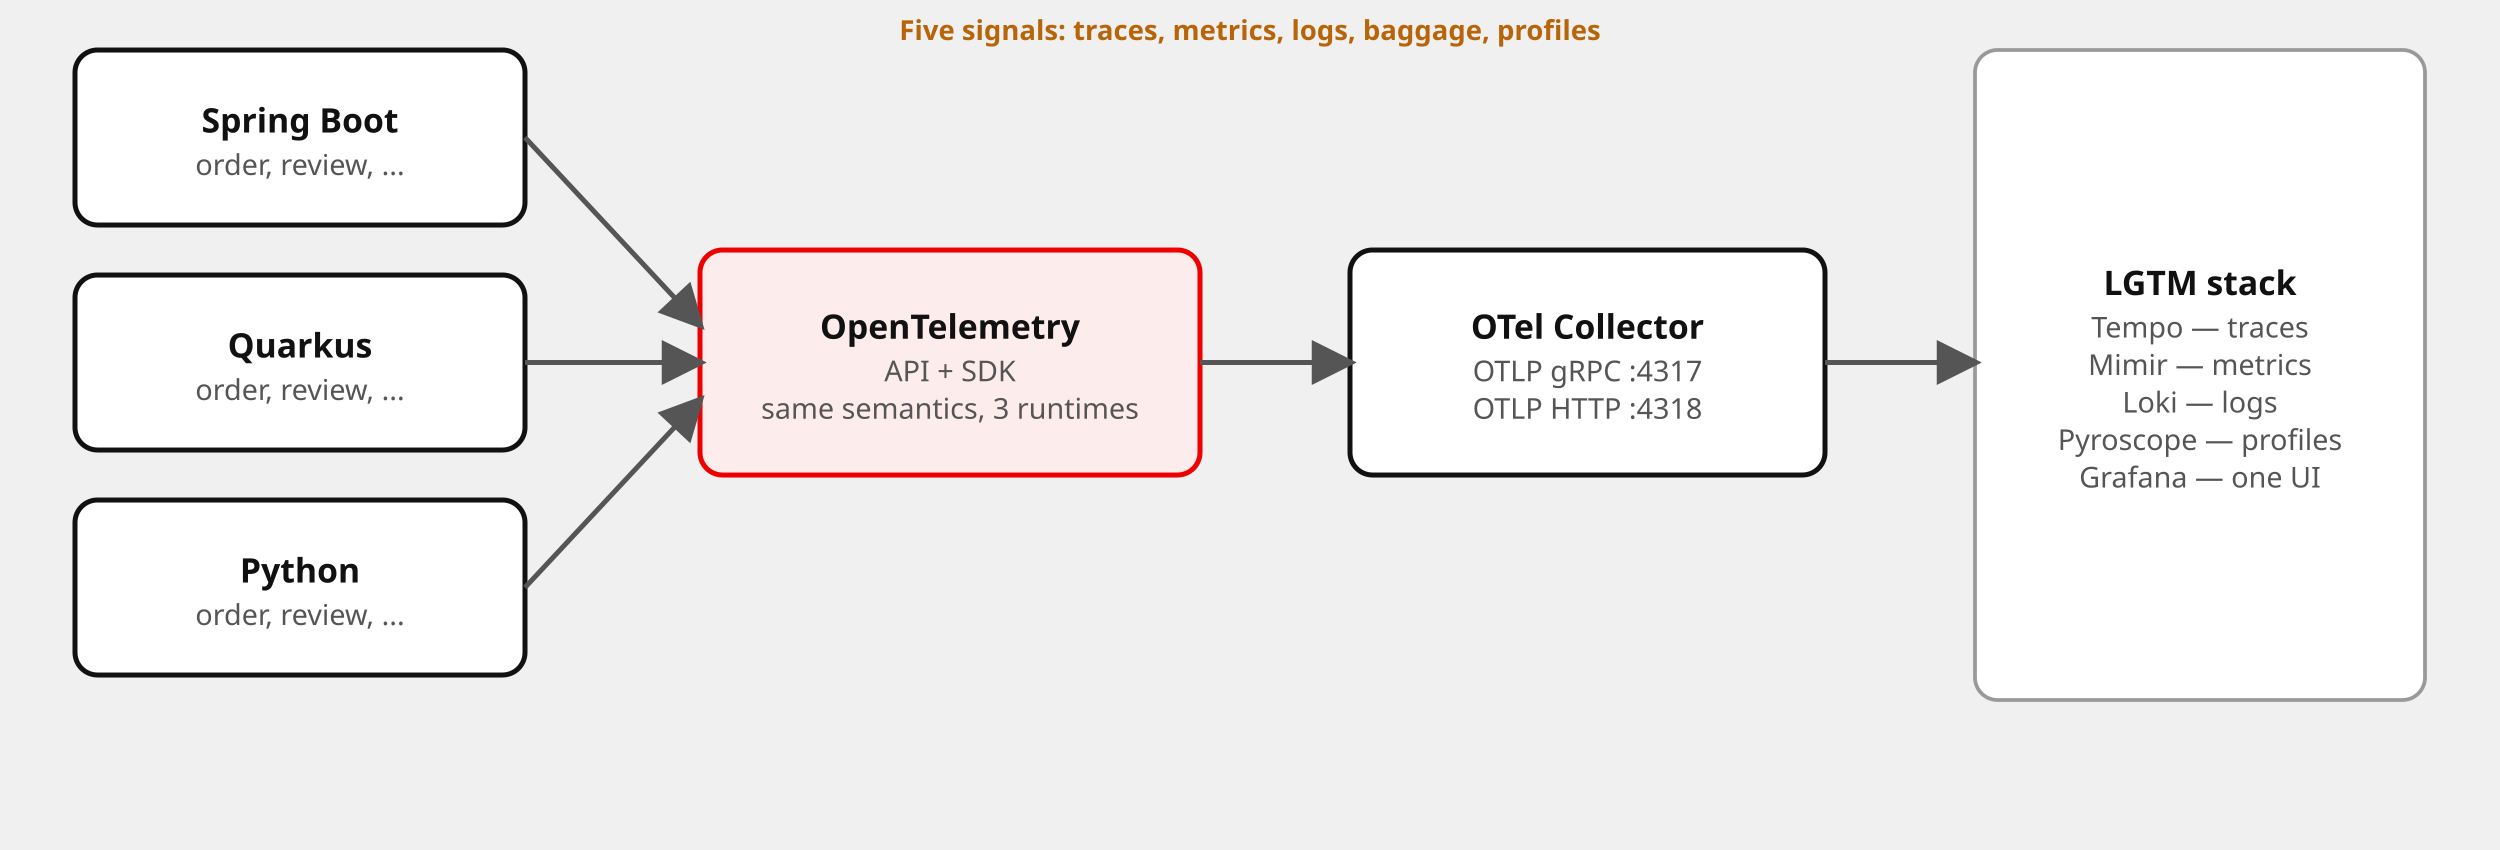
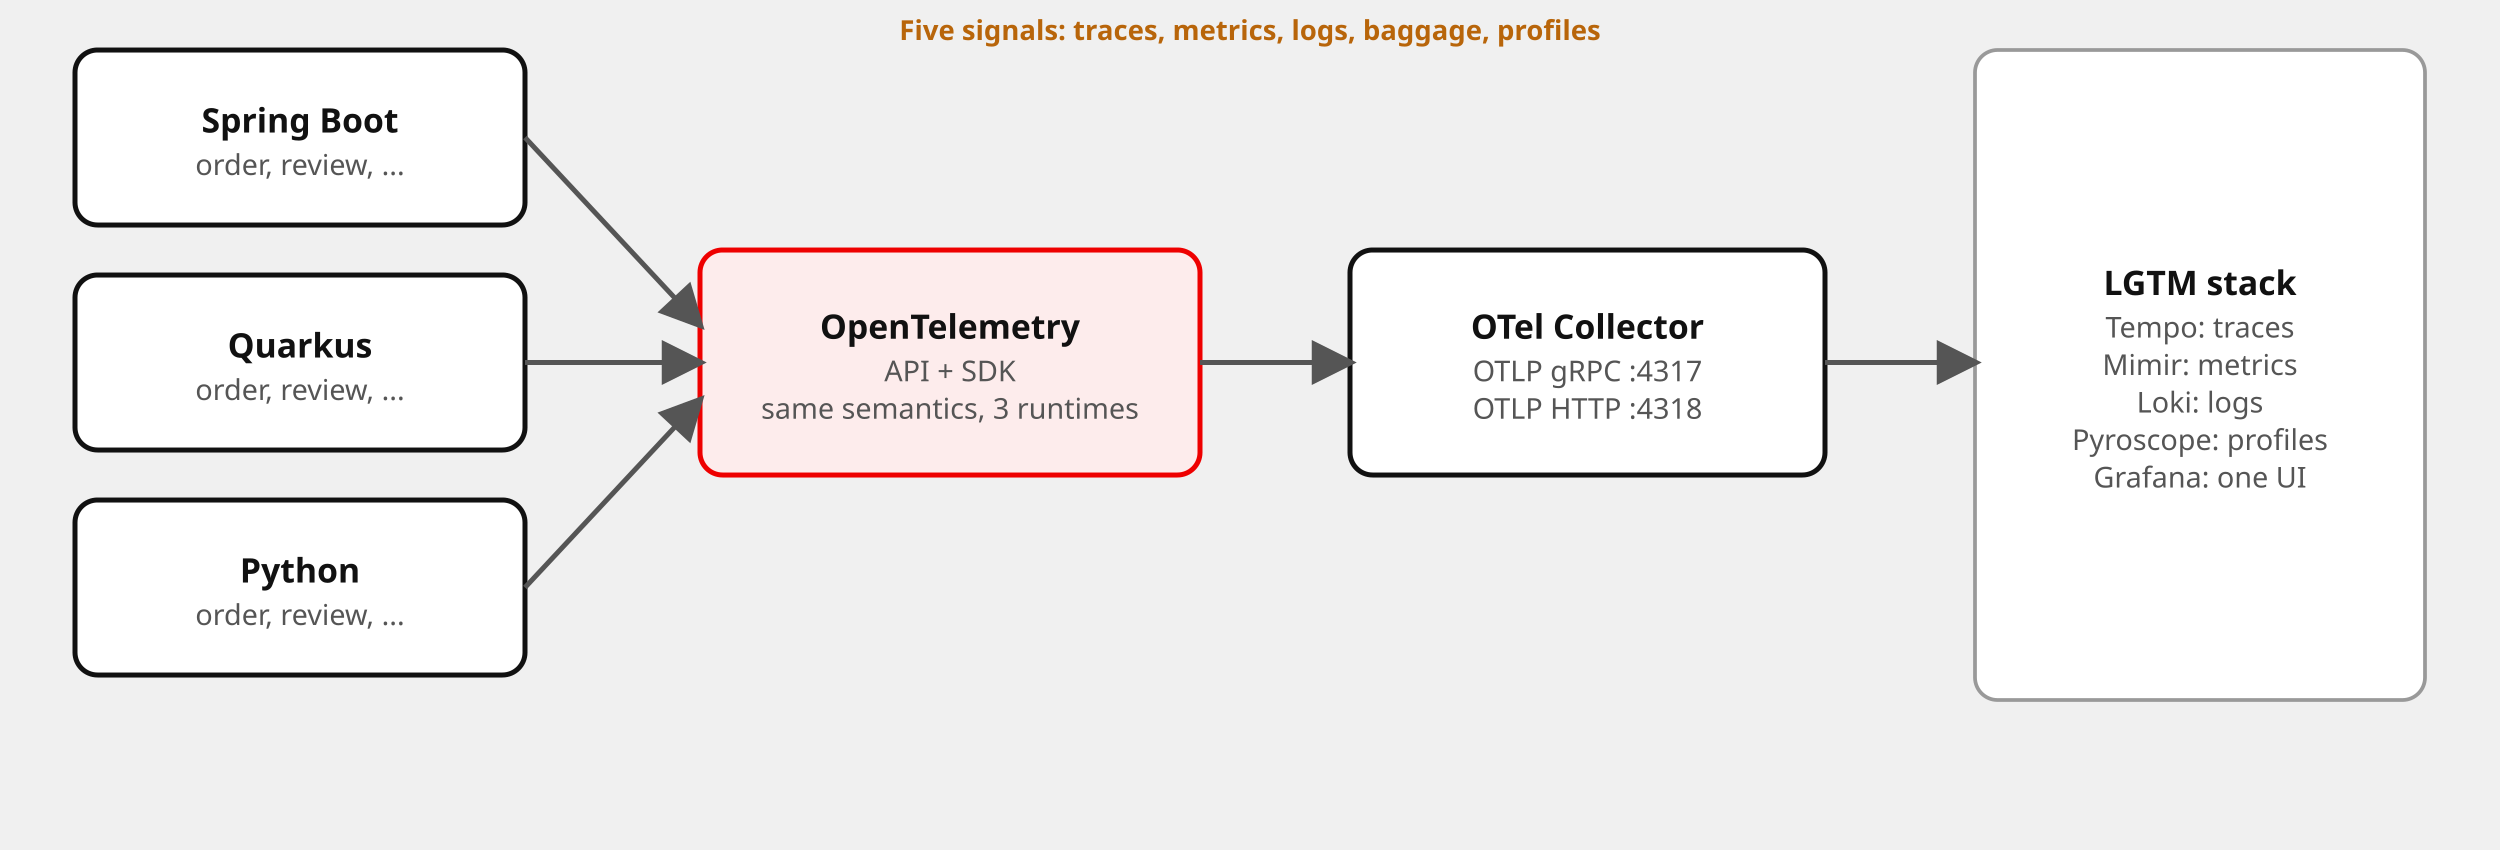
<svg xmlns="http://www.w3.org/2000/svg" viewBox="0 0 1000 340" font-family="'Red Hat Text', system-ui, sans-serif" role="img">
  <defs>
    <marker id="a" viewBox="0 0 10 10" refX="8.5" refY="5" markerWidth="9" markerHeight="9" orient="auto-start-reverse">
      <path d="M0,0 L10,5 L0,10 z" fill="#555" />
    </marker>
    <marker id="am" viewBox="0 0 10 10" refX="8.5" refY="5" markerWidth="9" markerHeight="9" orient="auto-start-reverse">
      <path d="M0,0 L10,5 L0,10 z" fill="#cc0000" />
    </marker>
  </defs>
  <rect x="30" y="20" width="180" height="70" rx="9" fill="#ffffff" stroke="#111111" stroke-width="2" />
  <text x="120.0" y="53.0" font-size="13.5" font-weight="700" fill="#111111" text-anchor="middle">Spring Boot</text>
  <text x="120.0" y="70.0" font-size="11.5" fill="#555555" text-anchor="middle">order, review, ...</text>
  <rect x="30" y="110" width="180" height="70" rx="9" fill="#ffffff" stroke="#111111" stroke-width="2" />
  <text x="120.0" y="143.0" font-size="13.5" font-weight="700" fill="#111111" text-anchor="middle">Quarkus</text>
  <text x="120.0" y="160.0" font-size="11.5" fill="#555555" text-anchor="middle">order, review, ...</text>
  <rect x="30" y="200" width="180" height="70" rx="9" fill="#ffffff" stroke="#111111" stroke-width="2" />
  <text x="120.0" y="233.0" font-size="13.5" font-weight="700" fill="#111111" text-anchor="middle">Python</text>
  <text x="120.0" y="250.0" font-size="11.5" fill="#555555" text-anchor="middle">order, review, ...</text>
  <rect x="280" y="100" width="200" height="90" rx="9" fill="#fdecec" stroke="#ee0000" stroke-width="2" />
  <text x="380.0" y="135.5" font-size="13.5" font-weight="700" fill="#111111" text-anchor="middle">OpenTelemetry</text>
  <text x="380.0" y="152.5" font-size="11.5" fill="#555555" text-anchor="middle">API + SDK</text>
  <text x="380.0" y="167.5" font-size="11.5" fill="#555555" text-anchor="middle">same semantics, 3 runtimes</text>
  <rect x="540" y="100" width="190" height="90" rx="9" fill="#ffffff" stroke="#111111" stroke-width="2" />
  <text x="635.0" y="135.5" font-size="13.5" font-weight="700" fill="#111111" text-anchor="middle">OTel Collector</text>
  <text x="635.0" y="152.5" font-size="11.5" fill="#555555" text-anchor="middle">OTLP gRPC :4317</text>
  <text x="635.0" y="167.5" font-size="11.5" fill="#555555" text-anchor="middle">OTLP HTTP :4318</text>
  <rect x="790" y="20" width="180" height="260" rx="9" fill="#ffffff" stroke="#999999" stroke-width="1.5" />
  <text x="880.0" y="118.0" font-size="13.5" font-weight="700" fill="#111111" text-anchor="middle">LGTM stack</text>
-   <text x="880.0" y="135.0" font-size="11.5" fill="#555555" text-anchor="middle">Tempo — traces</text>
-   <text x="880.0" y="150.0" font-size="11.5" fill="#555555" text-anchor="middle">Mimir — metrics</text>
-   <text x="880.0" y="165.0" font-size="11.5" fill="#555555" text-anchor="middle">Loki — logs</text>
-   <text x="880.0" y="180.0" font-size="11.5" fill="#555555" text-anchor="middle">Pyroscope — profiles</text>
-   <text x="880.0" y="195.0" font-size="11.5" fill="#555555" text-anchor="middle">Grafana — one UI</text>
+   <text x="880.0" y="135.0" font-size="11.5" fill="#555555" text-anchor="middle">Tempo: traces</text>
+   <text x="880.0" y="150.0" font-size="11.5" fill="#555555" text-anchor="middle">Mimir: metrics</text>
+   <text x="880.0" y="165.0" font-size="11.5" fill="#555555" text-anchor="middle">Loki: logs</text>
+   <text x="880.0" y="180.0" font-size="11.5" fill="#555555" text-anchor="middle">Pyroscope: profiles</text>
+   <text x="880.0" y="195.0" font-size="11.5" fill="#555555" text-anchor="middle">Grafana: one UI</text>
  <path d="M210,55 L280,130" fill="none" stroke="#555" stroke-width="2" marker-end="url(#a)" />
  <path d="M210,145 L280,145" fill="none" stroke="#555" stroke-width="2" marker-end="url(#a)" />
  <path d="M210,235 L280,160" fill="none" stroke="#555" stroke-width="2" marker-end="url(#a)" />
  <path d="M480,145 L540,145" fill="none" stroke="#555" stroke-width="2" marker-end="url(#a)" />
  <path d="M730,145 L790,145" fill="none" stroke="#555" stroke-width="2" marker-end="url(#a)" />
  <text x="500" y="16" font-size="11" fill="#b8650a" text-anchor="middle" font-weight="700">Five signals: traces, metrics, logs, baggage, profiles</text>
</svg>
